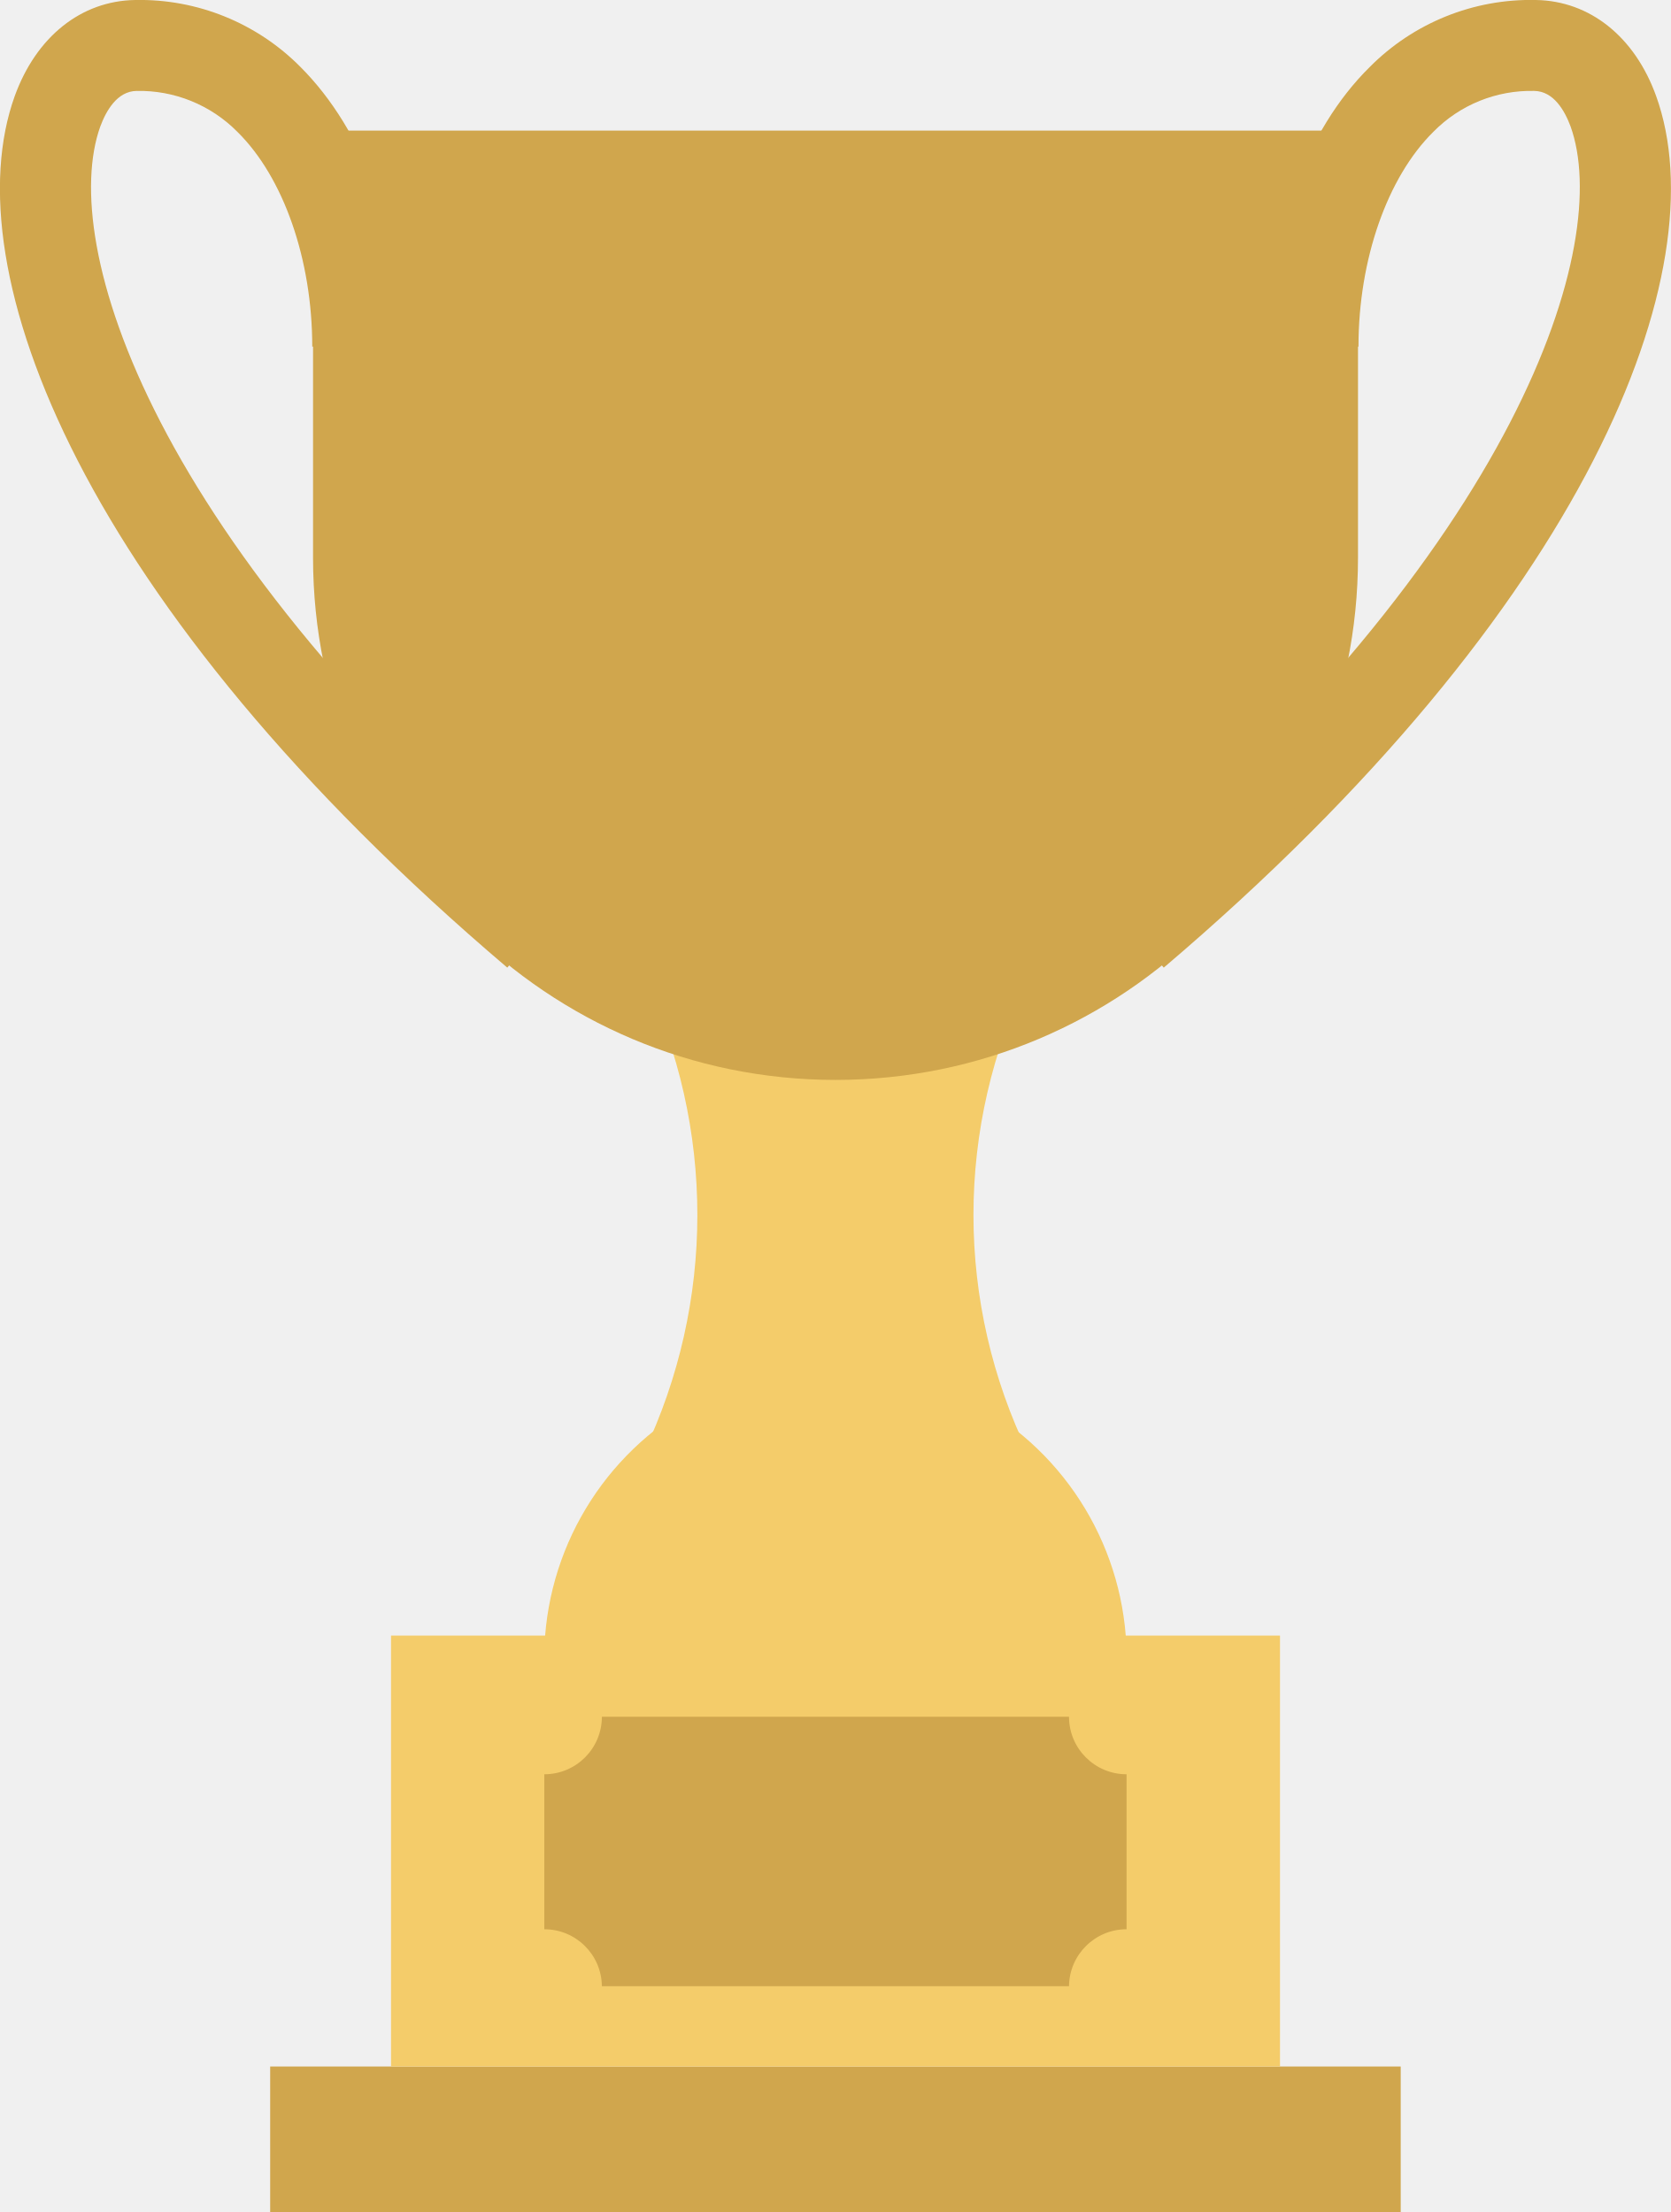
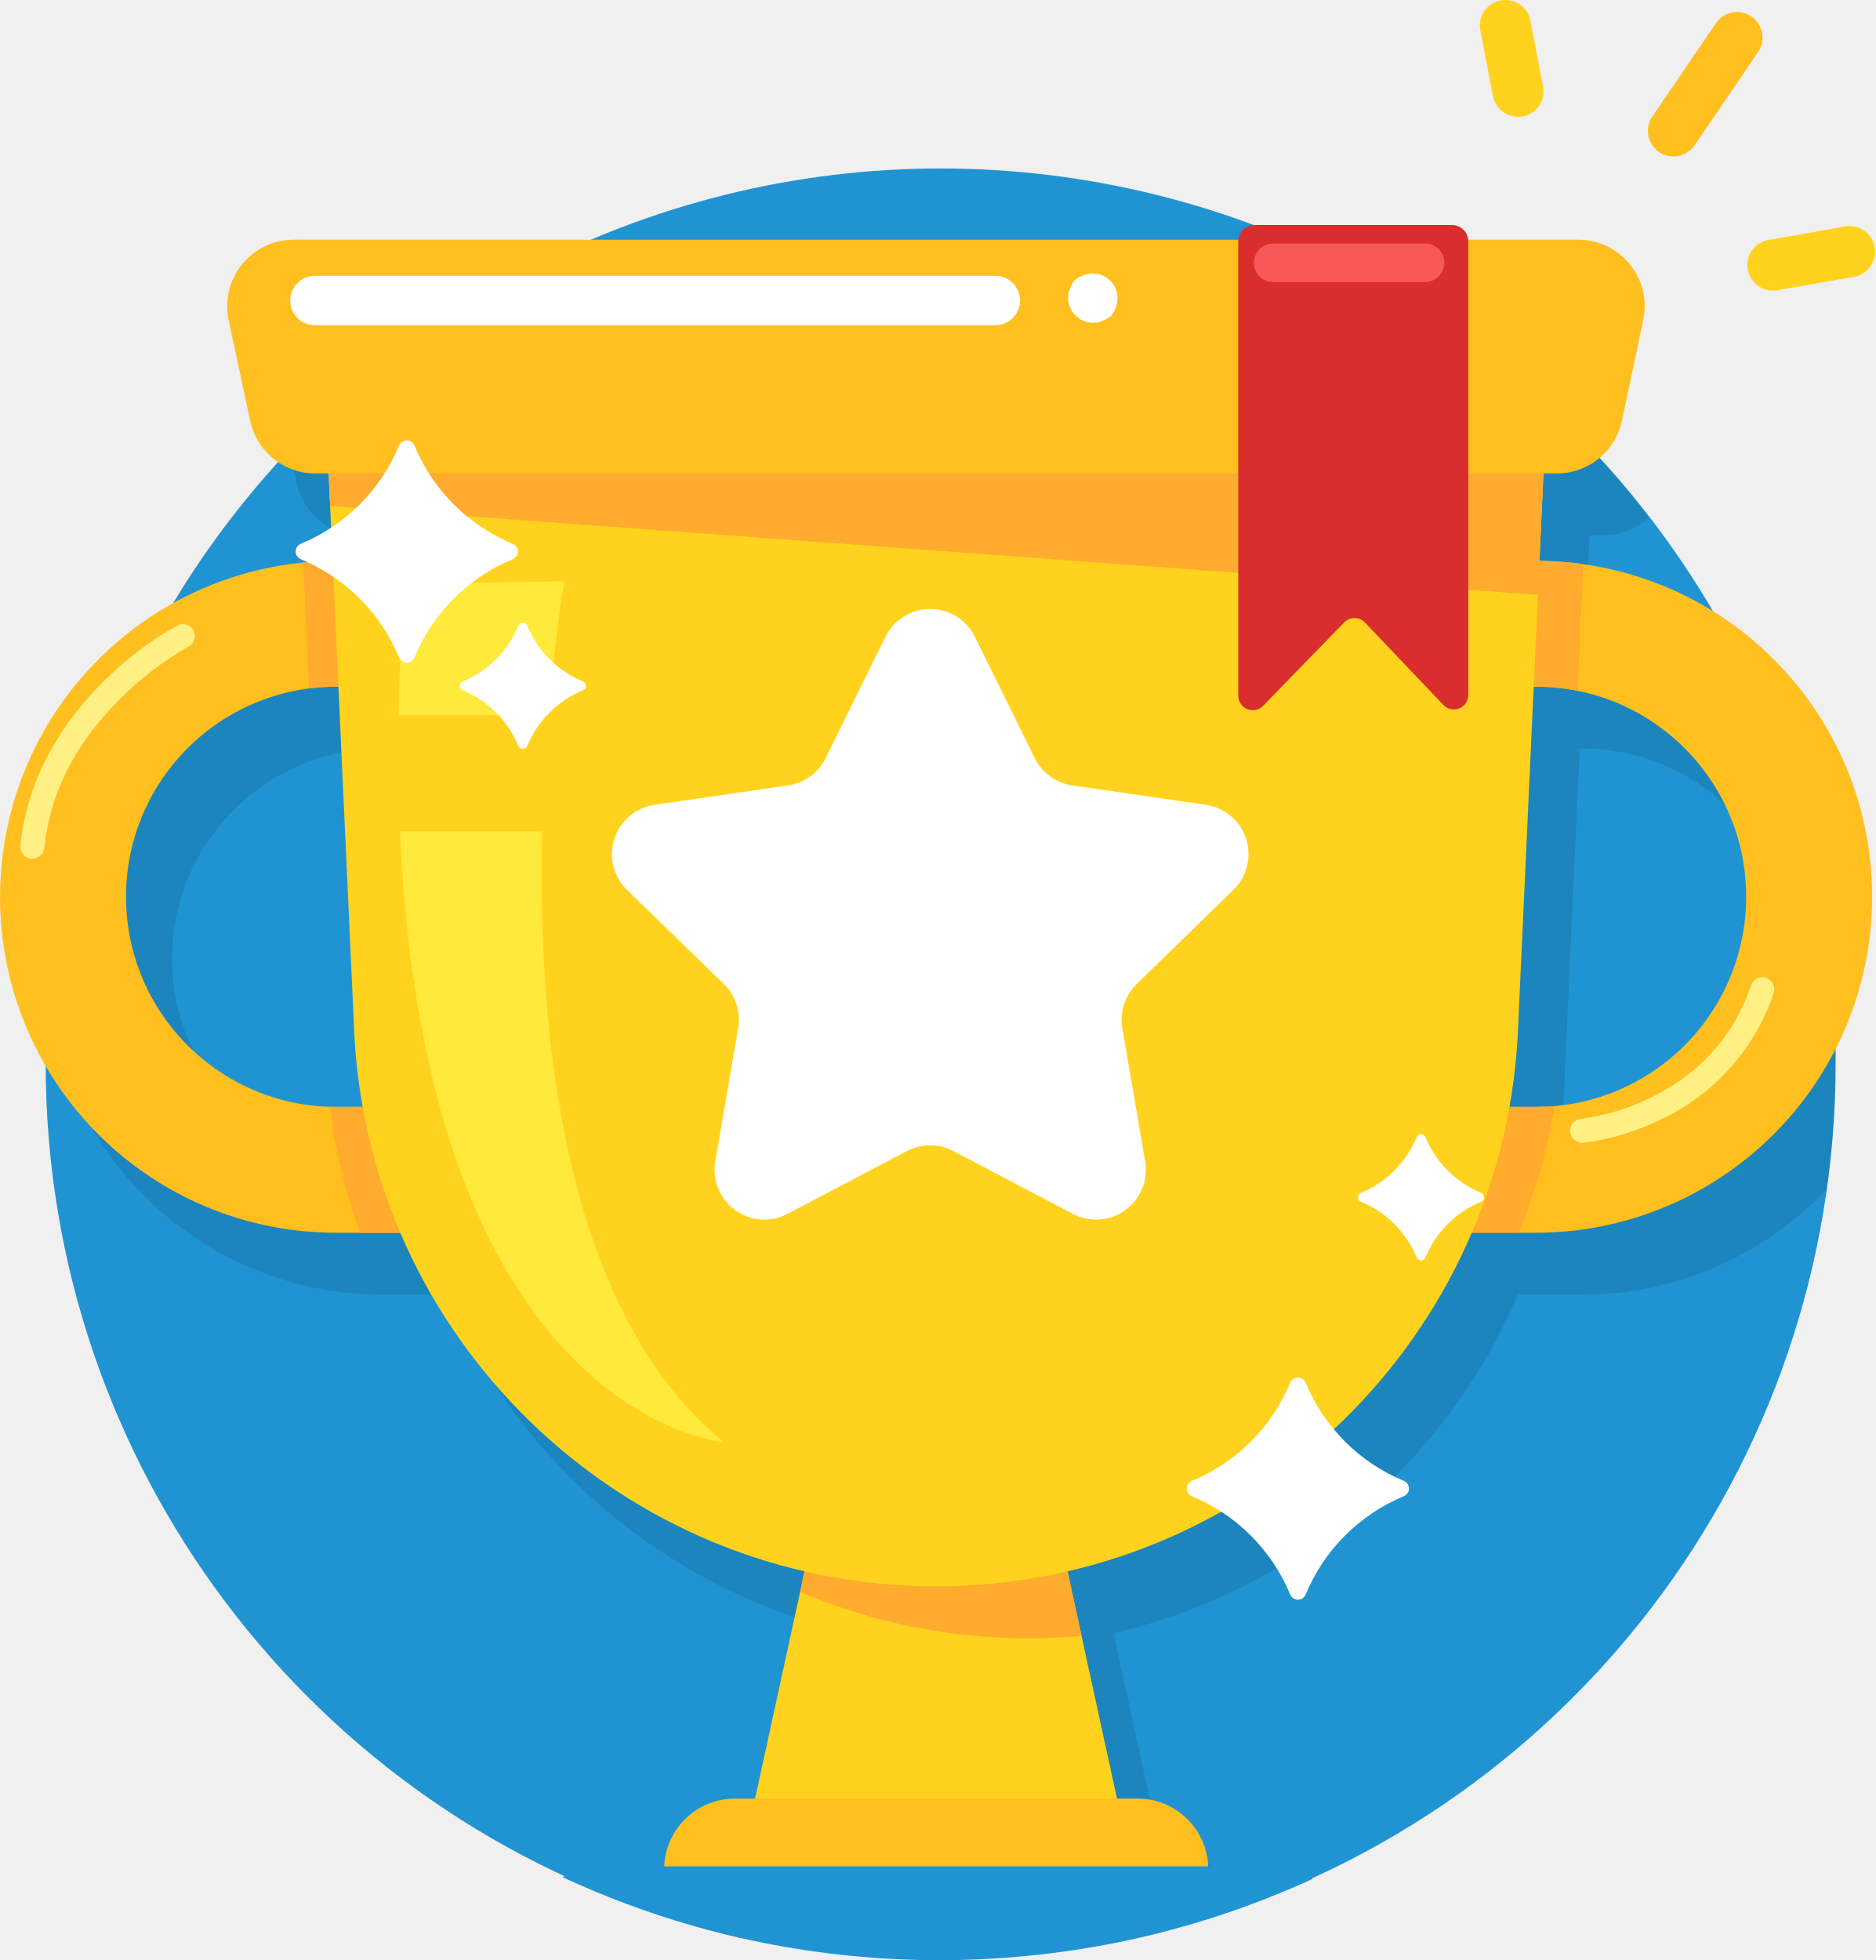
- <svg xmlns="http://www.w3.org/2000/svg" viewBox="0 0 105.63 139.88">
+ <svg xmlns="http://www.w3.org/2000/svg" viewBox="0 0 435.31 454.84">
  <defs>
-     <style>.cls-1{fill:#d0a64d;}.cls-2{fill:#f4cc6a;}</style>
+     <style>.cls-1{fill:#2094d2;}.cls-2{opacity:0.1;}.cls-3{fill:#ffd31d;}.cls-4{fill:#ffab2e;}.cls-5{fill:#ffbf1f;}.cls-6{fill:#fff;}.cls-7{fill:#ffef42;opacity:0.8;}.cls-8{fill:#da2d2d;}.cls-9{fill:#f75959;}.cls-10{fill:#fff083;}</style>
  </defs>
  <g id="Layer_2" data-name="Layer 2">
    <g id="Layer_1-2" data-name="Layer 1">
-       <path class="cls-1" d="M32.07,61.19C5.11,38.27-3,17,.93,6.08,2.29,2.32,5.13.05,8.55,0A14.29,14.29,0,0,1,19,4.24c4,4,6.45,10.59,6.45,17.68H19.74c0-5.5-1.81-10.71-4.74-13.59A8.7,8.7,0,0,0,8.63,5.75C7.41,5.77,6.71,7,6.34,8c-2.63,7.31,3,26.33,29.45,48.78Z" />
-       <path class="cls-1" d="M73.57,61.19l-3.73-4.38C96.25,34.36,101.92,15.33,99.29,8,98.92,7,98.22,5.77,97,5.75a8.65,8.65,0,0,0-6.38,2.58c-2.92,2.88-4.74,8.09-4.74,13.59H80.14c0-7.09,2.41-13.7,6.45-17.68A14.33,14.33,0,0,1,97.09,0c3.41.05,6.26,2.32,7.61,6.08C108.63,17,100.52,38.27,73.57,61.19Z" />
-       <path class="cls-2" d="M61.54,76.83A34.56,34.56,0,0,0,65,91.89H40.68a35,35,0,0,0,0-30.12H65A34.56,34.56,0,0,0,61.54,76.83Z" />
-       <path class="cls-1" d="M19.79,8.26v27a33,33,0,0,0,66.06,0v-27Z" />
-       <path class="cls-2" d="M71.22,105.31a18.41,18.41,0,1,0-36.81,0Z" />
-       <rect class="cls-1" x="17.08" y="130.68" width="71.47" height="9.2" />
-       <rect class="cls-2" x="24.72" y="103.43" width="56.2" height="27.25" />
-       <path class="cls-1" d="M67.58,125.6H38.05A3.64,3.64,0,0,0,34.41,122v-9.8a3.64,3.64,0,0,0,3.64-3.64H67.58a3.64,3.64,0,0,0,3.64,3.64V122A3.64,3.64,0,0,0,67.58,125.6Z" />
+       <path class="cls-1" d="M426,246.86A207.7,207.7,0,0,1,273.2,447.22c-2.24.61-4.48,1.18-6.74,1.72-1.37.32-2.74.64-4.12.93l-3.3.69a210.09,210.09,0,0,1-81.5,0l-3.3-.69q-2.81-.6-5.58-1.28c-2.63-.65-5.24-1.34-7.82-2.09A207.66,207.66,0,0,1,10.6,246.86v-.26A206.71,206.71,0,0,1,40.37,139.65,209.22,209.22,0,0,1,64.8,106.94q5.34-5.85,11.12-11.29l1.18-1.11a208.77,208.77,0,0,1,51.58-35.1q4.5-2.14,9.12-4.1A207.7,207.7,0,0,1,426,243.83C426,244.84,426,245.85,426,246.86Z" />
+       <path class="cls-2" d="M404,153.67c-2.07-1.11-4.2-2.12-6.38-3A77.52,77.52,0,0,0,368,144.49h0l.93-20.26H372A15.44,15.44,0,0,0,382.7,120q-5.47-7.1-11.54-13.68A208.44,208.44,0,0,0,327.2,70H109.38q-5.92,3.65-11.58,7.69A208.28,208.28,0,0,0,77.1,94.54l-1.18,1.11q-4.52,4.23-8.75,8.74L68.78,112a15.43,15.43,0,0,0,15.09,12.23H87l.35,7.57.58,12.69h0a77.44,77.44,0,0,0-29.58,6.13,78.29,78.29,0,0,0-38.82,35.83,207.54,207.54,0,0,0-8.33,44.64,77.5,77.5,0,0,0,5.66,21.73A77.69,77.69,0,0,0,33.56,277.6a77.84,77.84,0,0,0,55.13,22.84h14.93A135.45,135.45,0,0,0,197.45,379l-.47,2.15-.57,2.62L186,431.7h-4.73a16.41,16.41,0,0,0-16.4,15.72h-.68c1.49.41,3,.8,4.51,1.17q2.78.68,5.58,1.28l3.3.69a210.09,210.09,0,0,0,81.5,0l3.3-.69c1.38-.29,2.75-.61,4.12-.93,2.26-.54,4.5-1.11,6.74-1.72q8.48-2.33,16.67-5.33a16.41,16.41,0,0,0-15.19-10.19h-4.74L261.72,394h0l-3.26-15a135.45,135.45,0,0,0,93.83-78.56h14.92a77.84,77.84,0,0,0,55.14-22.84c.55-.55,1.08-1.11,1.61-1.67a209.53,209.53,0,0,0,2-29.07c0-1,0-2,0-3A206.67,206.67,0,0,0,404,153.67ZM88.69,271.21a48.75,48.75,0,0,1,0-97.5h.57l3.57,77.9a135.71,135.71,0,0,0,2,19.6Zm278.52,0H361a135.71,135.71,0,0,0,2.05-19.6l3.57-77.9h.56a48.75,48.75,0,1,1,0,97.5Z" />
+       <path class="cls-3" d="M266.17,449.23c-1.37.32-2.74.63-4.12.93-1.1.24-2.19.46-3.3.68h-81.5c-1.1-.22-2.2-.44-3.29-.68q-2.82-.6-5.59-1.29l3.45-15.8,3.43-15.73,10.44-47.93,1-4.76L190.79,346h52.88l4.07,18.65,3.26,15,8.22,37.71,3.43,15.73Z" />
+       <path class="cls-4" d="M243.67,346H190.79l-5.1,23.41a134.78,134.78,0,0,0,53,10.78h0q6.24,0,12.34-.56Z" />
+       <path class="cls-5" d="M280.37,433.75a16.35,16.35,0,0,1-4.81,11.6,15.68,15.68,0,0,1-2.65,2.15c-2.23.62-4.48,1.19-6.74,1.73-1.37.32-2.74.63-4.12.93H174q-2.82-.6-5.59-1.29c-2.63-.64-5.23-1.34-7.82-2.08a16.38,16.38,0,0,1-6.45-13c0-.23,0-.46,0-.68a16.43,16.43,0,0,1,16.4-15.73H264a16.41,16.41,0,0,1,16.39,15.73C280.36,433.29,280.37,433.52,280.37,433.75Z" />
+       <path class="cls-1" d="M304.65,436a205.61,205.61,0,0,1-31.74,11.54c-2.23.62-4.48,1.19-6.74,1.73-1.37.32-2.74.63-4.12.93-1.1.24-2.19.46-3.3.68a209.57,209.57,0,0,1-81.5,0c-1.1-.22-2.2-.44-3.29-.68q-2.82-.6-5.59-1.29c-2.63-.64-5.23-1.34-7.82-2.08a206.28,206.28,0,0,1-30-11.22,20.4,20.4,0,0,1,9.81-2.5H294.15A20.49,20.49,0,0,1,304.65,436Z" />
+       <path class="cls-5" d="M428.33,177.75A77.61,77.61,0,0,0,411.63,153a77.4,77.4,0,0,0-24.78-16.7,77.52,77.52,0,0,0-29.58-6.13H77.2A78,78,0,0,0,6.13,238.46a78.66,78.66,0,0,0,4.18,8.43A77.9,77.9,0,0,0,78,286.08H356.49a78.07,78.07,0,0,0,69.18-42c1-1.85,1.85-3.73,2.66-5.66a78.1,78.1,0,0,0,0-60.71Zm-71.84,79.11H78a48.75,48.75,0,0,1,0-97.5H356.49a48.75,48.75,0,0,1,0,97.5Z" />
+       <path class="cls-4" d="M88.6,159.36H356.49a49.19,49.19,0,0,1,9.62.95l1.35-29.41a78.47,78.47,0,0,0-10.19-.76h-270Z" />
+       <path class="cls-4" d="M360.78,256.67c-1.41.12-2.84.19-4.29.19H94a134.31,134.31,0,0,0,8.31,29.22H352.44A134.73,134.73,0,0,0,360.78,256.67Z" />
+       <path class="cls-4" d="M71.71,159.76a47.93,47.93,0,0,1,6.26-.4H349.75l1.34-29.23H77.2q-3.44,0-6.83.36Z" />
+       <path class="cls-4" d="M337.92,286.08a134.27,134.27,0,0,0,7-29.22H78l-1.42,0a134.59,134.59,0,0,0,7,29.24Z" />
+       <path class="cls-3" d="M217.23,368.11h0A135.19,135.19,0,0,1,82.11,237.26L75.58,94.83H358.89l-6.53,142.43A135.2,135.2,0,0,1,217.23,368.11Z" />
+       <polygon class="cls-4" points="356.91 138.05 358.89 94.83 75.58 94.83 76.62 117.44 356.91 138.05" />
+       <path class="cls-5" d="M361.31,109.87H73.16a15.43,15.43,0,0,1-15.1-12.23l-5-23.38A15.43,15.43,0,0,1,68.2,55.63H366.27a15.42,15.42,0,0,1,15.09,18.63l-4.95,23.38A15.43,15.43,0,0,1,361.31,109.87Z" />
+       <path class="cls-6" d="M231,75.48H73.09a5.73,5.73,0,0,1-5.73-5.73h0A5.72,5.72,0,0,1,73.09,64H231a5.72,5.72,0,0,1,5.72,5.72h0A5.73,5.73,0,0,1,231,75.48Z" />
+       <path class="cls-6" d="M257.82,73.37c4.66-6.12-2.26-13.05-8.39-8.38C244.76,71.11,251.69,78,257.82,73.37Z" />
+       <path class="cls-3" d="M352.27,27.09a5.92,5.92,0,0,1-5.78-4.65L343.57,7.2a5.92,5.92,0,1,1,11.57-2.55l2.93,15.24A5.93,5.93,0,0,1,353.55,27,5.58,5.58,0,0,1,352.27,27.09Z" />
+       <path class="cls-5" d="M388.39,36.3A5.92,5.92,0,0,1,383.5,27L398.33,5.21a5.93,5.93,0,0,1,9.79,6.68L393.29,33.71A5.93,5.93,0,0,1,388.39,36.3Z" />
+       <path class="cls-3" d="M411.53,67.43a5.92,5.92,0,0,1-1-11.77l17.85-3.13a5.93,5.93,0,0,1,1.93,11.7l-17.84,3.12A5.47,5.47,0,0,1,411.53,67.43Z" />
+       <path class="cls-7" d="M127.26,166c1.55-18.78,3.69-31.11,3.69-31.11l-37.13.57c-.75,10.75-1.18,20.91-1.32,30.54Z" />
+       <path class="cls-7" d="M125.82,192.93h-33c6,136.32,75.24,141.77,75.24,141.77C130.94,304.55,124.7,240.45,125.82,192.93Z" />
+       <path class="cls-6" d="M226.26,147.81l13.88,28.12a11.55,11.55,0,0,0,8.7,6.33l31,4.51a11.55,11.55,0,0,1,6.41,19.71l-22.47,21.89a11.58,11.58,0,0,0-3.32,10.23l5.3,30.92A11.55,11.55,0,0,1,249,281.7l-27.77-14.59a11.55,11.55,0,0,0-10.75,0L182.75,281.7A11.56,11.56,0,0,1,166,269.52l5.31-30.92A11.56,11.56,0,0,0,168,228.37L145.5,206.48a11.56,11.56,0,0,1,6.4-19.71l31-4.51a11.57,11.57,0,0,0,8.7-6.33l13.88-28.12A11.56,11.56,0,0,1,226.26,147.81Z" />
+       <path class="cls-8" d="M335,163.62l-18.23-19.16a3.36,3.36,0,0,0-4.84,0l-18.8,19.34a3.36,3.36,0,0,1-5.76-2.34V56a3.79,3.79,0,0,1,3.79-3.79H337A3.79,3.79,0,0,1,340.75,56V161.31A3.35,3.35,0,0,1,335,163.62Z" />
+       <path class="cls-9" d="M330.7,65.45H295.48A4.49,4.49,0,0,1,291,61h0a4.49,4.49,0,0,1,4.5-4.5H330.7a4.5,4.5,0,0,1,4.5,4.5h0A4.5,4.5,0,0,1,330.7,65.45Z" />
+       <path class="cls-10" d="M7.49,199.27l-.28,0a2.77,2.77,0,0,1-2.49-3,57.28,57.28,0,0,1,7.16-22.36A71.43,71.43,0,0,1,24.18,158,78.3,78.3,0,0,1,41,145.22a2.78,2.78,0,1,1,2.57,4.92h0A74.46,74.46,0,0,0,28,162.05c-10.47,10.34-16.42,22-17.7,34.72A2.78,2.78,0,0,1,7.49,199.27Z" />
+       <path class="cls-10" d="M367.07,265.21a2.78,2.78,0,0,1-.25-5.54,52.45,52.45,0,0,0,16.37-5c11.44-5.6,19.23-14.37,23.17-26a2.77,2.77,0,1,1,5.26,1.77,49.84,49.84,0,0,1-26.18,29.34,57.49,57.49,0,0,1-18.12,5.46Z" />
+       <path class="cls-6" d="M135.33,160.16a24,24,0,0,0-13,13,1.1,1.1,0,0,1-2,0,23.9,23.9,0,0,0-13-13,1.1,1.1,0,0,1,0-2,23.9,23.9,0,0,0,13-13,1.1,1.1,0,0,1,2,0,24,24,0,0,0,13,13A1.09,1.09,0,0,1,135.33,160.16Z" />
+       <path class="cls-6" d="M343.79,278.85a23.85,23.85,0,0,0-13,13,1.1,1.1,0,0,1-2,0,23.88,23.88,0,0,0-13-13,1.1,1.1,0,0,1,0-2,23.93,23.93,0,0,0,13-13,1.1,1.1,0,0,1,2,0,23.9,23.9,0,0,0,13,13A1.11,1.11,0,0,1,343.79,278.85Z" />
+       <path class="cls-6" d="M119,129.77a42.05,42.05,0,0,0-22.82,22.82,1.94,1.94,0,0,1-3.57,0,42.05,42.05,0,0,0-22.82-22.82,1.94,1.94,0,0,1,0-3.57,42.05,42.05,0,0,0,22.82-22.82,1.94,1.94,0,0,1,3.57,0A42.05,42.05,0,0,0,119,126.2,1.94,1.94,0,0,1,119,129.77Z" />
+       <path class="cls-6" d="M325.78,347.22A42.1,42.1,0,0,0,303,370.05a1.94,1.94,0,0,1-3.57,0,42.1,42.1,0,0,0-22.82-22.83,1.93,1.93,0,0,1,0-3.56,42.05,42.05,0,0,0,22.82-22.82,1.94,1.94,0,0,1,3.57,0,42.05,42.05,0,0,0,22.82,22.82A1.93,1.93,0,0,1,325.78,347.22Z" />
    </g>
  </g>
</svg>
